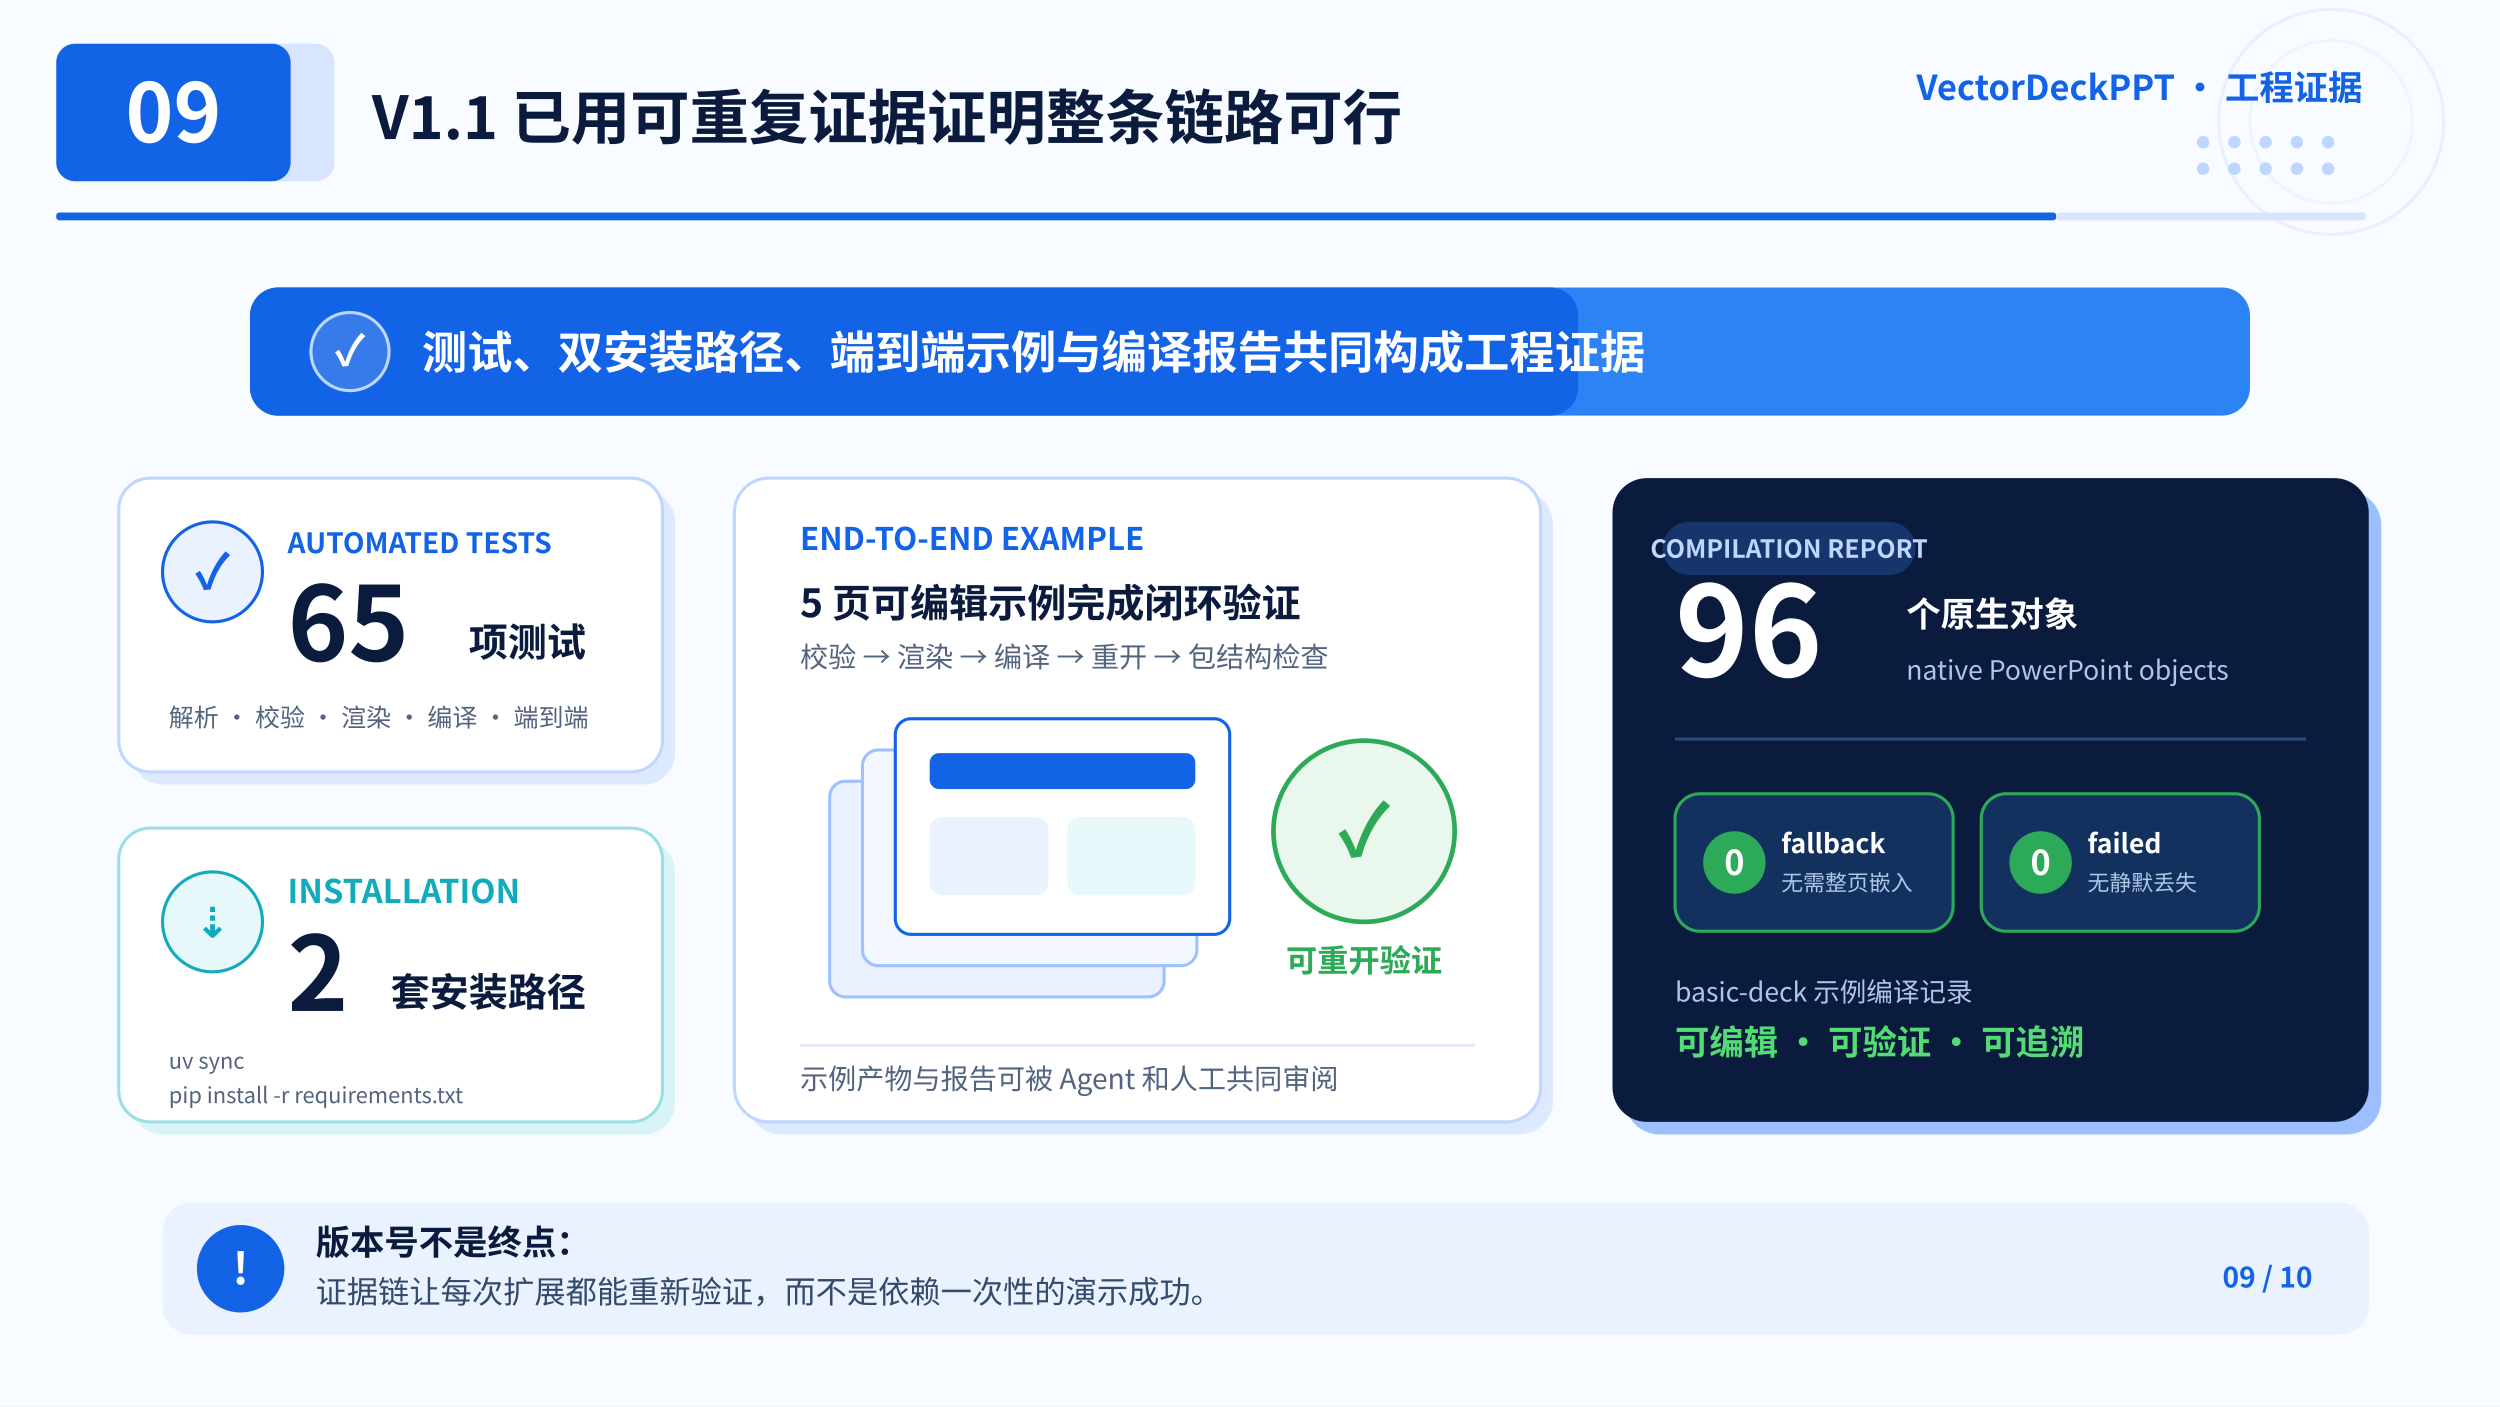
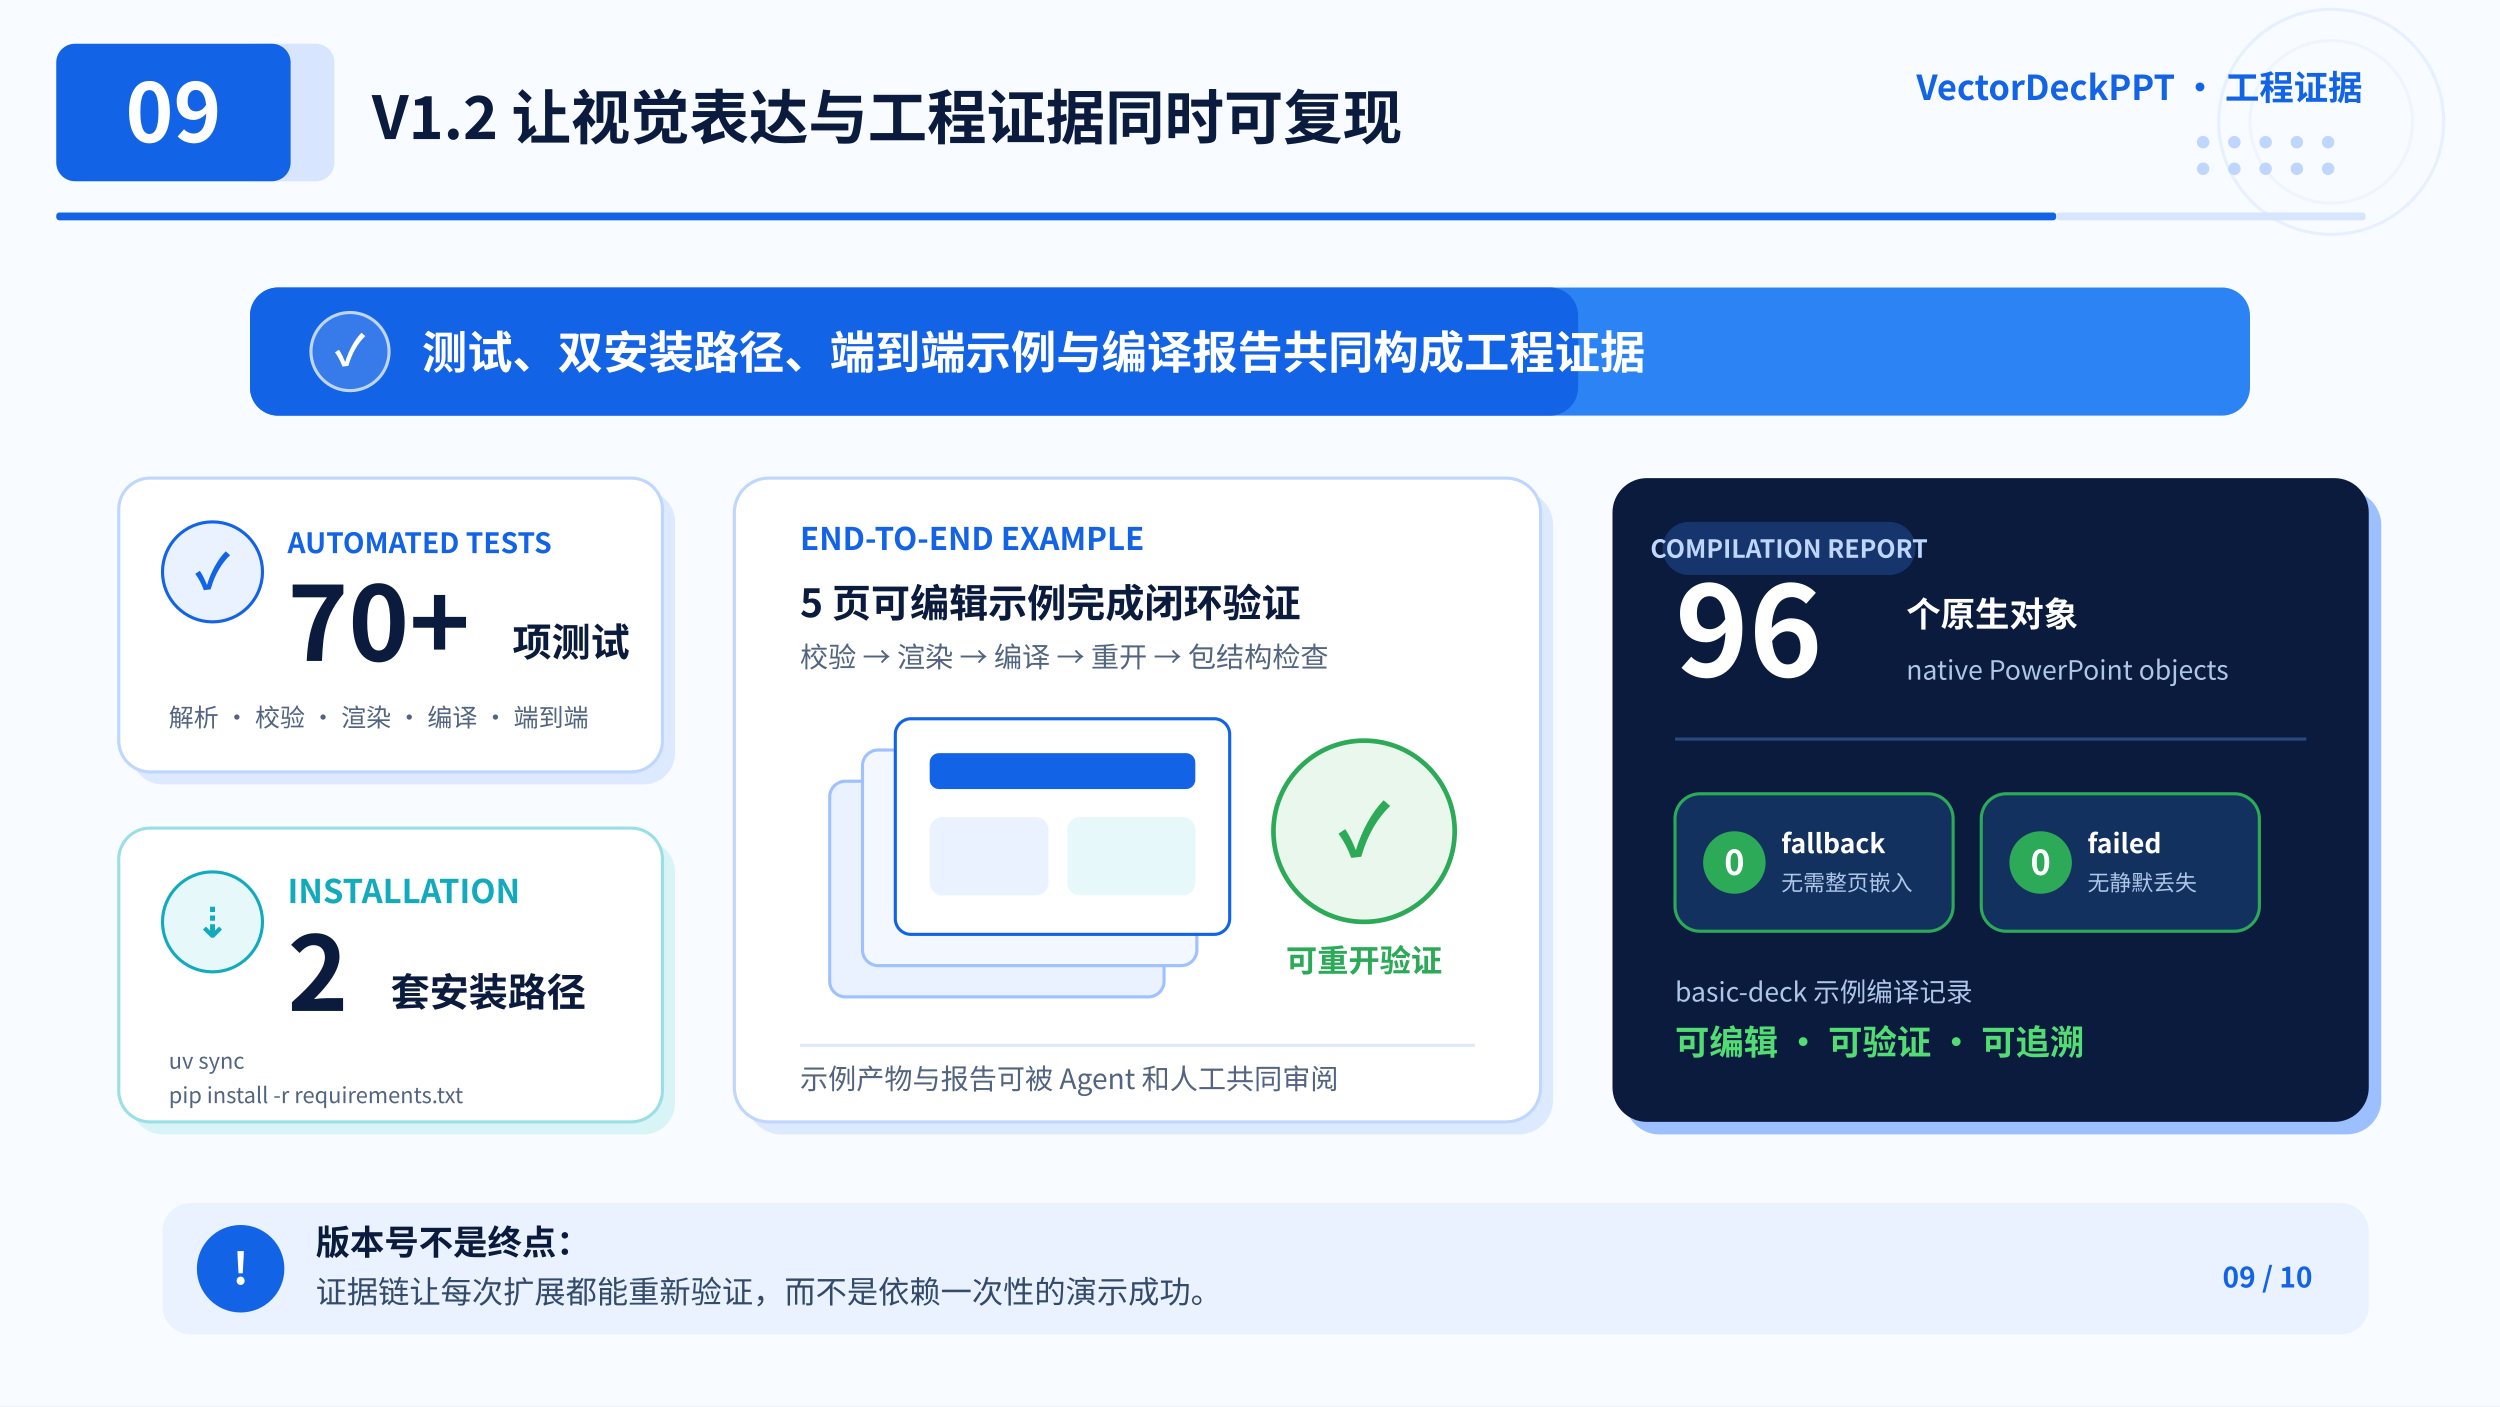
<svg xmlns="http://www.w3.org/2000/svg" width="1600" height="900" viewBox="0 0 1600 900">
  <rect x="0" y="0" width="1600" height="900" fill="#F8FBFF" />
  <g font-family="Microsoft YaHei, PingFang SC, Noto Sans CJK SC, sans-serif">
    <circle cx="1492" cy="78" r="72" fill="none" stroke="#E7F0FF" stroke-width="2" />
    <circle cx="1492" cy="78" r="52" fill="none" stroke="#EEF5FF" stroke-width="2" />
    <rect x="152" y="28" width="62" height="88" rx="12" fill="#D7E5FF" />
    <rect x="36" y="28" width="150" height="88" rx="12" fill="#1263E6" />
    <text x="111" y="91" text-anchor="middle" font-size="52" font-weight="700" fill="#FFFFFF">09</text>
-     <text x="238" y="89" font-size="38" font-weight="700" fill="#0A1B3E">V1.1 已用可重复证据证明整条链路可行</text>
+     <text x="238" y="89" font-size="38" font-weight="700" fill="#0A1B3E">V1.2 让视觉表达与工程证据同时可复现</text>
    <text x="1512" y="64" text-anchor="end" font-size="22" font-weight="700" fill="#1263E6">VectorDeckPPT · 工程证据</text>
    <g fill="#BFD6FF">
      <circle cx="1410" cy="91" r="4" />
      <circle cx="1430" cy="91" r="4" />
      <circle cx="1450" cy="91" r="4" />
      <circle cx="1470" cy="91" r="4" />
      <circle cx="1490" cy="91" r="4" />
      <circle cx="1410" cy="108" r="4" />
      <circle cx="1430" cy="108" r="4" />
      <circle cx="1450" cy="108" r="4" />
      <circle cx="1470" cy="108" r="4" />
      <circle cx="1490" cy="108" r="4" />
    </g>
    <rect x="36" y="136" width="1280" height="5" rx="2" fill="#1263E6" />
    <rect x="1316" y="136" width="198" height="5" rx="2" fill="#D7E5FF" />
    <rect x="160" y="184" width="1280" height="82" rx="18" fill="#2C83F3" />
    <rect x="160" y="184" width="850" height="82" rx="18" fill="#1263E6" />
    <circle cx="224" cy="225" r="25" fill="#FFFFFF" fill-opacity="0.16" stroke="#BFD6FF" stroke-width="2" />
    <text x="224" y="234" text-anchor="middle" font-size="27" font-weight="700" fill="#FFFFFF">✓</text>
    <text x="270" y="236" font-size="29" font-weight="700" fill="#FFFFFF">测试、双安装路径、端到端示例与编译报告共同构成工程证据</text>
    <rect x="84" y="314" width="348" height="188" rx="20" fill="#DCE9FF" />
    <rect x="76" y="306" width="348" height="188" rx="20" fill="#FFFFFF" stroke="#BFD6FF" stroke-width="2" />
    <circle cx="136" cy="366" r="32" fill="#EAF2FF" stroke="#1263E6" stroke-width="2" />
    <text x="136" y="377" text-anchor="middle" font-size="31" font-weight="700" fill="#1263E6">✓</text>
    <text x="184" y="354" font-size="18" font-weight="700" fill="#1263E6">AUTOMATED TESTS</text>
-     <text x="184" y="423" font-size="66" font-weight="700" fill="#0A1B3E">65</text>
-     <text x="300" y="420" font-size="25" font-weight="700" fill="#0A1B3E">项测试</text>
+     <text x="184" y="423" font-size="66" font-weight="700" fill="#0A1B3E">70+</text>
+     <text x="328" y="420" font-size="25" font-weight="700" fill="#0A1B3E">项测试</text>
    <text x="108" y="465" font-size="16" fill="#52647F">解析 · 校验 · 渲染 · 编译 · 端到端</text>
    <rect x="84" y="538" width="348" height="188" rx="20" fill="#D9F4F6" />
    <rect x="76" y="530" width="348" height="188" rx="20" fill="#FFFFFF" stroke="#9ADFE6" stroke-width="2" />
    <circle cx="136" cy="590" r="32" fill="#E6F8FA" stroke="#12AABD" stroke-width="2" />
    <text x="136" y="600" text-anchor="middle" font-size="27" font-weight="700" fill="#12AABD">⇣</text>
    <text x="184" y="578" font-size="21" font-weight="700" fill="#12AABD">INSTALLATION</text>
    <text x="184" y="647" font-size="66" font-weight="700" fill="#0A1B3E">2</text>
    <text x="250" y="644" font-size="25" font-weight="700" fill="#0A1B3E">套安装路径</text>
    <text x="108" y="684" font-size="14" fill="#52647F">uv sync</text>
    <text x="108" y="706" font-size="14" fill="#52647F">pip install -r requirements.txt</text>
    <rect x="478" y="314" width="516" height="412" rx="22" fill="#DCE9FF" />
    <rect x="470" y="306" width="516" height="412" rx="22" fill="#FFFFFF" stroke="#BFD6FF" stroke-width="2" />
    <text x="512" y="352" font-size="20" font-weight="700" fill="#1263E6">END-TO-END EXAMPLE</text>
    <text x="512" y="395" font-size="25" font-weight="700" fill="#0A1B3E">5 页可编辑示例完成闭环验证</text>
    <text x="512" y="427" font-size="18" fill="#52647F">校验 → 渲染 → 编译 → 重开 → 包结构检查</text>
    <rect x="531" y="500" width="214" height="138" rx="10" fill="#EAF2FF" stroke="#9FC1FF" stroke-width="2" />
    <rect x="552" y="480" width="214" height="138" rx="10" fill="#F3F7FF" stroke="#9FC1FF" stroke-width="2" />
    <rect x="573" y="460" width="214" height="138" rx="10" fill="#FFFFFF" stroke="#1263E6" stroke-width="2" />
    <rect x="595" y="482" width="170" height="23" rx="6" fill="#1263E6" />
    <rect x="595" y="523" width="76" height="50" rx="8" fill="#EAF2FF" />
    <rect x="683" y="523" width="82" height="50" rx="8" fill="#E6F8FA" />
    <circle cx="873" cy="532" r="58" fill="#EAF7ED" stroke="#2DAA57" stroke-width="3" />
    <text x="873" y="548" text-anchor="middle" font-size="46" font-weight="700" fill="#2DAA57">✓</text>
    <text x="873" y="622" text-anchor="middle" font-size="20" font-weight="700" fill="#2DAA57">可重开验证</text>
    <rect x="512" y="668" width="432" height="2" fill="#E1E9F6" />
    <text x="512" y="697" font-size="18" fill="#52647F">示例产物与报告可被 Agent 和人工共同审阅</text>
    <rect x="1040" y="314" width="484" height="412" rx="22" fill="#9CBFFF" />
    <rect x="1032" y="306" width="484" height="412" rx="22" fill="#0A1B3E" />
    <rect x="1064" y="334" width="162" height="34" rx="17" fill="#16356C" />
    <text x="1145" y="357" text-anchor="middle" font-size="16" font-weight="700" fill="#BFD6FF">COMPILATION REPORT</text>
    <text x="1072" y="433" font-size="80" font-weight="700" fill="#FFFFFF">96</text>
    <text x="1220" y="401" font-size="22" font-weight="700" fill="#FFFFFF">个原生对象</text>
    <text x="1220" y="435" font-size="17" fill="#AFC6E8">native PowerPoint objects</text>
    <rect x="1072" y="472" width="404" height="2" fill="#294A7E" />
    <rect x="1072" y="508" width="178" height="88" rx="16" fill="#12315E" stroke="#2DAA57" stroke-width="2" />
    <circle cx="1110" cy="552" r="20" fill="#2DAA57" />
    <text x="1110" y="560" text-anchor="middle" font-size="22" font-weight="700" fill="#FFFFFF">0</text>
    <text x="1140" y="546" font-size="17" font-weight="700" fill="#FFFFFF">fallback</text>
    <text x="1140" y="570" font-size="14" fill="#AFC6E8">无需整页嵌入</text>
    <rect x="1268" y="508" width="178" height="88" rx="16" fill="#12315E" stroke="#2DAA57" stroke-width="2" />
    <circle cx="1306" cy="552" r="20" fill="#2DAA57" />
    <text x="1306" y="560" text-anchor="middle" font-size="22" font-weight="700" fill="#FFFFFF">0</text>
    <text x="1336" y="546" font-size="17" font-weight="700" fill="#FFFFFF">failed</text>
    <text x="1336" y="570" font-size="14" fill="#AFC6E8">无静默丢失</text>
    <text x="1072" y="641" font-size="17" fill="#AFC6E8">basic-deck 示例编译记录</text>
    <text x="1072" y="675" font-size="22" font-weight="700" fill="#53DB74">可编辑 · 可验证 · 可追溯</text>
    <rect x="104" y="770" width="1412" height="84" rx="18" fill="#EAF2FF" />
    <circle cx="154" cy="812" r="28" fill="#1263E6" />
    <text x="154" y="822" text-anchor="middle" font-size="28" font-weight="700" fill="#FFFFFF">!</text>
    <text x="202" y="803" font-size="22" font-weight="700" fill="#0A1B3E">版本号不是终点：</text>
    <text x="202" y="834" font-size="20" fill="#334A6B">证据链让每次扩展都能重新验证，而不是依赖一次性的演示成功。</text>
    <text x="1480" y="824" text-anchor="end" font-size="18" font-weight="700" fill="#1263E6">09 / 10</text>
  </g>
</svg>
